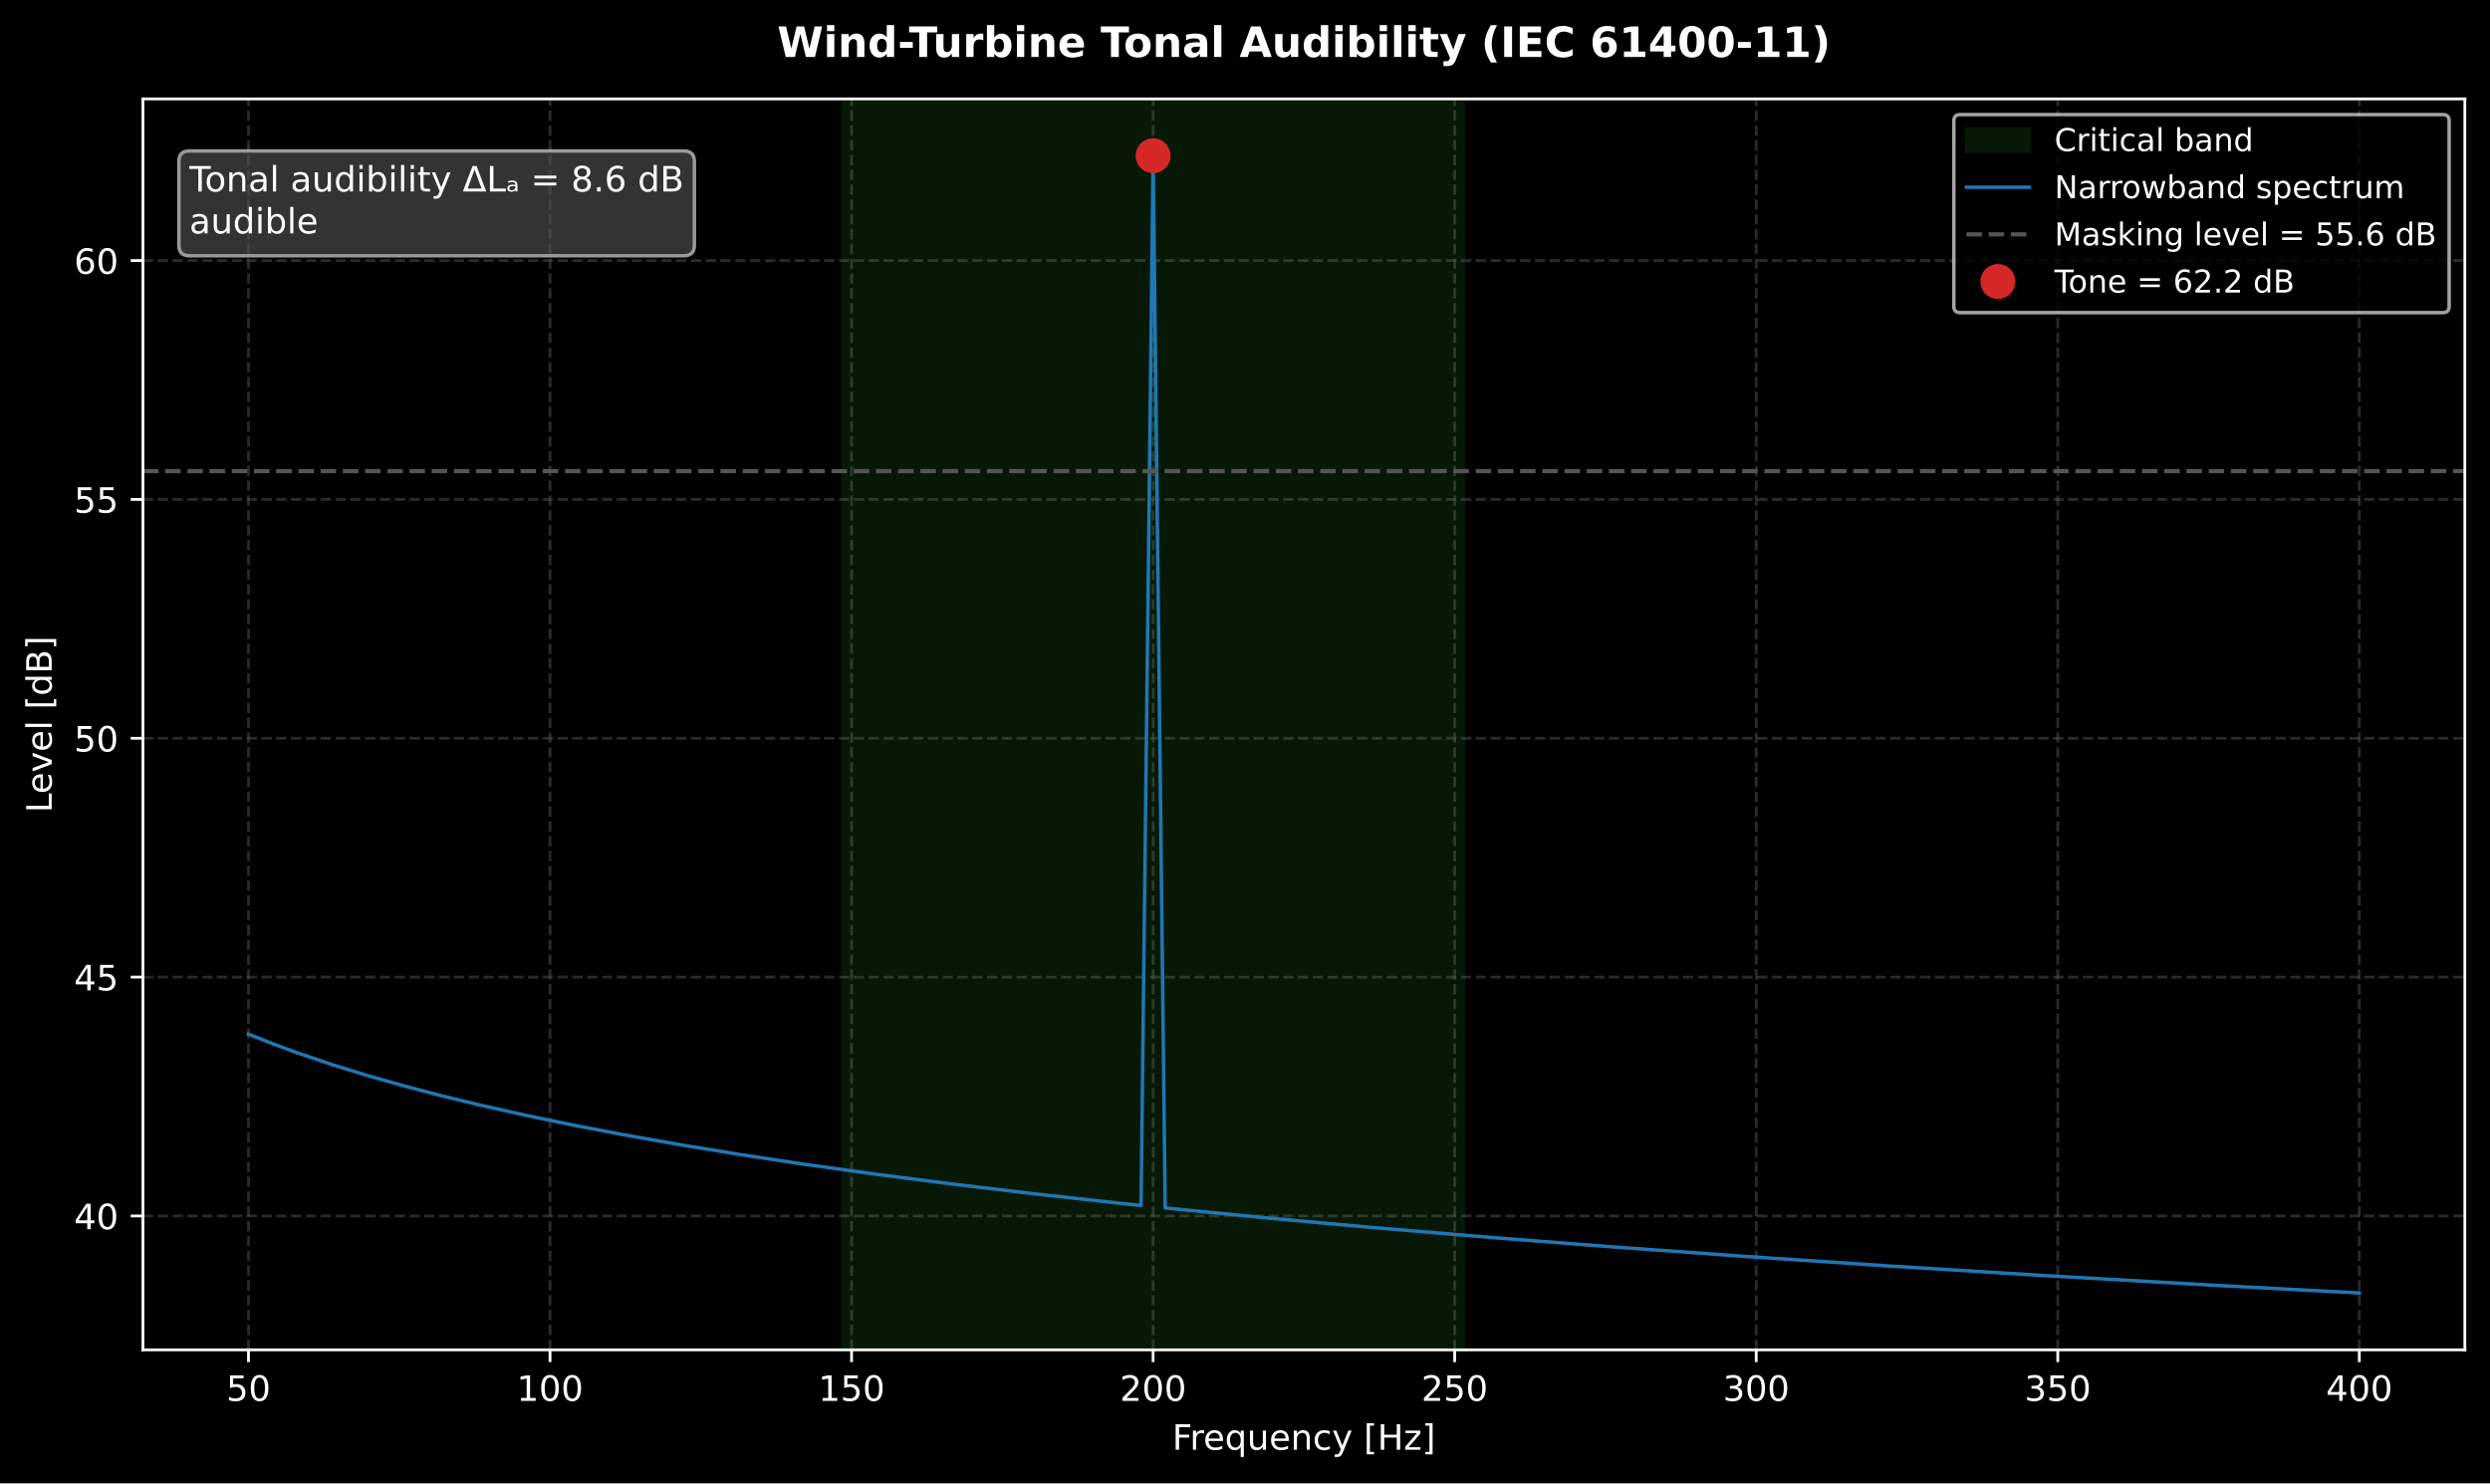
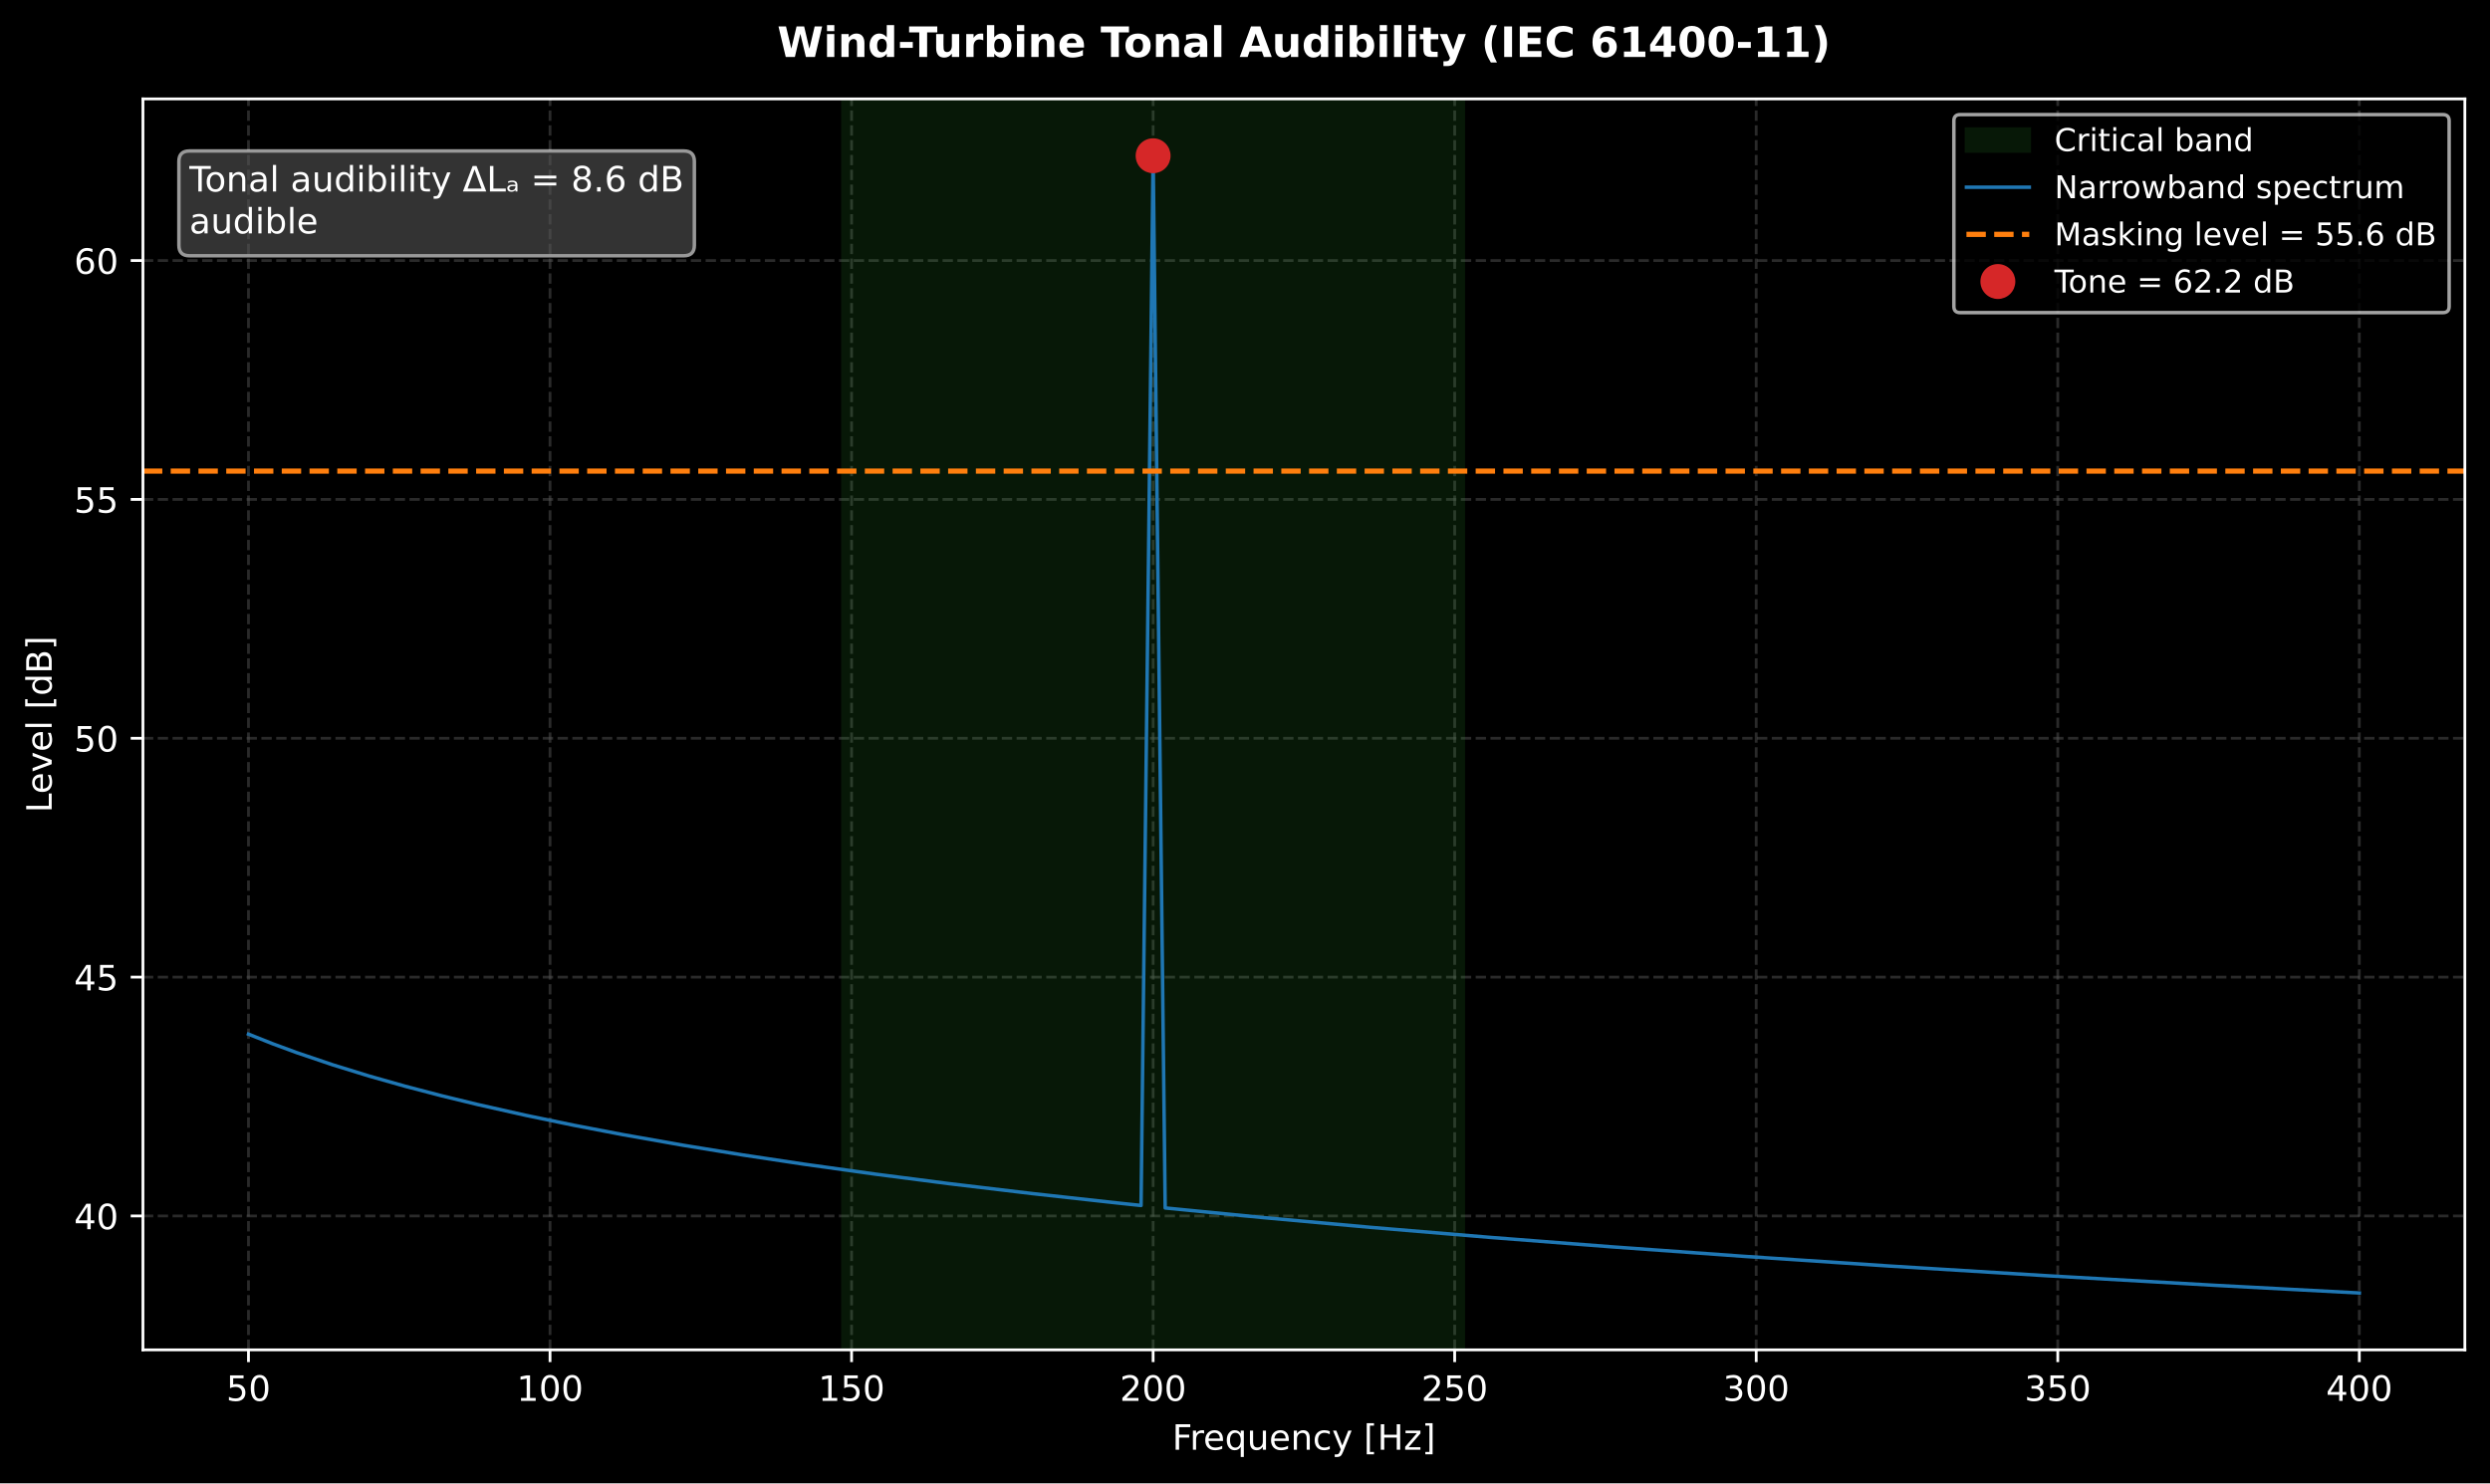
<svg xmlns="http://www.w3.org/2000/svg" xmlns:xlink="http://www.w3.org/1999/xlink" width="712.963pt" height="424.717pt" viewBox="0 0 712.963 424.717" version="1.1">
  <defs>
    <style type="text/css">*{stroke-linejoin: round; stroke-linecap: butt}</style>
  </defs>
  <g id="figure_1">
    <g id="patch_1">
      <path d="M -0 424.717  L 712.963 424.717  L 712.963 0  L -0 0  z " />
    </g>
    <g id="axes_1">
      <g id="patch_2">
        <path d="M 40.926 386.516  L 705.763 386.516  L 705.763 28.318  L 40.926 28.318  z " />
      </g>
      <g id="matplotlib.axis_1">
        <g id="xtick_1">
          <g id="line2d_1">
            <path d="M 71.146 386.516  L 71.146 28.318  " clip-path="url(#p34e9268f4e)" style="fill: none; stroke-dasharray: 2.96,1.28; stroke-dashoffset: 0; stroke: #555555; stroke-opacity: 0.5; stroke-width: 0.8" />
          </g>
          <g id="line2d_2">
            <defs>
              <path id="m8d14ee1197" d="M 0 0  L 0 3.5  " style="stroke: #ffffff; stroke-width: 0.8" />
            </defs>
            <g>
              <use xlink:href="#m8d14ee1197" x="71.146" y="386.516" style="fill: #ffffff; stroke: #ffffff; stroke-width: 0.8" />
            </g>
          </g>
          <g id="text_1">
            <text style="font-size: 10px; font-family: 'DejaVu Sans', 'Bitstream Vera Sans', 'Computer Modern Sans Serif', 'Lucida Grande', 'Verdana', 'Geneva', 'Lucid', 'Arial', 'Helvetica', 'Avant Garde', sans-serif; text-anchor: middle; fill: #ffffff" x="71.146" y="401.113" transform="rotate(-0 71.14567 401.1134)">50</text>
          </g>
        </g>
        <g id="xtick_2">
          <g id="line2d_3">
            <path d="M 157.488 386.516  L 157.488 28.318  " clip-path="url(#p34e9268f4e)" style="fill: none; stroke-dasharray: 2.96,1.28; stroke-dashoffset: 0; stroke: #555555; stroke-opacity: 0.5; stroke-width: 0.8" />
          </g>
          <g id="line2d_4">
            <g>
              <use xlink:href="#m8d14ee1197" x="157.488" y="386.516" style="fill: #ffffff; stroke: #ffffff; stroke-width: 0.8" />
            </g>
          </g>
          <g id="text_2">
            <text style="font-size: 10px; font-family: 'DejaVu Sans', 'Bitstream Vera Sans', 'Computer Modern Sans Serif', 'Lucida Grande', 'Verdana', 'Geneva', 'Lucid', 'Arial', 'Helvetica', 'Avant Garde', sans-serif; text-anchor: middle; fill: #ffffff" x="157.488" y="401.113" transform="rotate(-0 157.4882 401.1134)">100</text>
          </g>
        </g>
        <g id="xtick_3">
          <g id="line2d_5">
            <path d="M 243.831 386.516  L 243.831 28.318  " clip-path="url(#p34e9268f4e)" style="fill: none; stroke-dasharray: 2.96,1.28; stroke-dashoffset: 0; stroke: #555555; stroke-opacity: 0.5; stroke-width: 0.8" />
          </g>
          <g id="line2d_6">
            <g>
              <use xlink:href="#m8d14ee1197" x="243.831" y="386.516" style="fill: #ffffff; stroke: #ffffff; stroke-width: 0.8" />
            </g>
          </g>
          <g id="text_3">
            <text style="font-size: 10px; font-family: 'DejaVu Sans', 'Bitstream Vera Sans', 'Computer Modern Sans Serif', 'Lucida Grande', 'Verdana', 'Geneva', 'Lucid', 'Arial', 'Helvetica', 'Avant Garde', sans-serif; text-anchor: middle; fill: #ffffff" x="243.831" y="401.113" transform="rotate(-0 243.8308 401.1134)">150</text>
          </g>
        </g>
        <g id="xtick_4">
          <g id="line2d_7">
            <path d="M 330.173 386.516  L 330.173 28.318  " clip-path="url(#p34e9268f4e)" style="fill: none; stroke-dasharray: 2.96,1.28; stroke-dashoffset: 0; stroke: #555555; stroke-opacity: 0.5; stroke-width: 0.8" />
          </g>
          <g id="line2d_8">
            <g>
              <use xlink:href="#m8d14ee1197" x="330.173" y="386.516" style="fill: #ffffff; stroke: #ffffff; stroke-width: 0.8" />
            </g>
          </g>
          <g id="text_4">
            <text style="font-size: 10px; font-family: 'DejaVu Sans', 'Bitstream Vera Sans', 'Computer Modern Sans Serif', 'Lucida Grande', 'Verdana', 'Geneva', 'Lucid', 'Arial', 'Helvetica', 'Avant Garde', sans-serif; text-anchor: middle; fill: #ffffff" x="330.173" y="401.113" transform="rotate(-0 330.1733 401.1134)">200</text>
          </g>
        </g>
        <g id="xtick_5">
          <g id="line2d_9">
            <path d="M 416.516 386.516  L 416.516 28.318  " clip-path="url(#p34e9268f4e)" style="fill: none; stroke-dasharray: 2.96,1.28; stroke-dashoffset: 0; stroke: #555555; stroke-opacity: 0.5; stroke-width: 0.8" />
          </g>
          <g id="line2d_10">
            <g>
              <use xlink:href="#m8d14ee1197" x="416.516" y="386.516" style="fill: #ffffff; stroke: #ffffff; stroke-width: 0.8" />
            </g>
          </g>
          <g id="text_5">
            <text style="font-size: 10px; font-family: 'DejaVu Sans', 'Bitstream Vera Sans', 'Computer Modern Sans Serif', 'Lucida Grande', 'Verdana', 'Geneva', 'Lucid', 'Arial', 'Helvetica', 'Avant Garde', sans-serif; text-anchor: middle; fill: #ffffff" x="416.516" y="401.113" transform="rotate(-0 416.5159 401.1134)">250</text>
          </g>
        </g>
        <g id="xtick_6">
          <g id="line2d_11">
            <path d="M 502.858 386.516  L 502.858 28.318  " clip-path="url(#p34e9268f4e)" style="fill: none; stroke-dasharray: 2.96,1.28; stroke-dashoffset: 0; stroke: #555555; stroke-opacity: 0.5; stroke-width: 0.8" />
          </g>
          <g id="line2d_12">
            <g>
              <use xlink:href="#m8d14ee1197" x="502.858" y="386.516" style="fill: #ffffff; stroke: #ffffff; stroke-width: 0.8" />
            </g>
          </g>
          <g id="text_6">
            <text style="font-size: 10px; font-family: 'DejaVu Sans', 'Bitstream Vera Sans', 'Computer Modern Sans Serif', 'Lucida Grande', 'Verdana', 'Geneva', 'Lucid', 'Arial', 'Helvetica', 'Avant Garde', sans-serif; text-anchor: middle; fill: #ffffff" x="502.858" y="401.113" transform="rotate(-0 502.8584 401.1134)">300</text>
          </g>
        </g>
        <g id="xtick_7">
          <g id="line2d_13">
            <path d="M 589.201 386.516  L 589.201 28.318  " clip-path="url(#p34e9268f4e)" style="fill: none; stroke-dasharray: 2.96,1.28; stroke-dashoffset: 0; stroke: #555555; stroke-opacity: 0.5; stroke-width: 0.8" />
          </g>
          <g id="line2d_14">
            <g>
              <use xlink:href="#m8d14ee1197" x="589.201" y="386.516" style="fill: #ffffff; stroke: #ffffff; stroke-width: 0.8" />
            </g>
          </g>
          <g id="text_7">
            <text style="font-size: 10px; font-family: 'DejaVu Sans', 'Bitstream Vera Sans', 'Computer Modern Sans Serif', 'Lucida Grande', 'Verdana', 'Geneva', 'Lucid', 'Arial', 'Helvetica', 'Avant Garde', sans-serif; text-anchor: middle; fill: #ffffff" x="589.201" y="401.113" transform="rotate(-0 589.201 401.1134)">350</text>
          </g>
        </g>
        <g id="xtick_8">
          <g id="line2d_15">
            <path d="M 675.544 386.516  L 675.544 28.318  " clip-path="url(#p34e9268f4e)" style="fill: none; stroke-dasharray: 2.96,1.28; stroke-dashoffset: 0; stroke: #555555; stroke-opacity: 0.5; stroke-width: 0.8" />
          </g>
          <g id="line2d_16">
            <g>
              <use xlink:href="#m8d14ee1197" x="675.544" y="386.516" style="fill: #ffffff; stroke: #ffffff; stroke-width: 0.8" />
            </g>
          </g>
          <g id="text_8">
            <text style="font-size: 10px; font-family: 'DejaVu Sans', 'Bitstream Vera Sans', 'Computer Modern Sans Serif', 'Lucida Grande', 'Verdana', 'Geneva', 'Lucid', 'Arial', 'Helvetica', 'Avant Garde', sans-serif; text-anchor: middle; fill: #ffffff" x="675.544" y="401.113" transform="rotate(-0 675.5435 401.1134)">400</text>
          </g>
        </g>
        <g id="text_9">
          <text style="font-size: 10px; font-family: 'DejaVu Sans', 'Bitstream Vera Sans', 'Computer Modern Sans Serif', 'Lucida Grande', 'Verdana', 'Geneva', 'Lucid', 'Arial', 'Helvetica', 'Avant Garde', sans-serif; text-anchor: middle; fill: #ffffff" x="373.345" y="415.114" transform="rotate(-0 373.3446 415.1142)">Frequency [Hz]</text>
        </g>
      </g>
      <g id="matplotlib.axis_2">
        <g id="ytick_1">
          <g id="line2d_17">
            <path d="M 40.926 348.179  L 705.763 348.179  " clip-path="url(#p34e9268f4e)" style="fill: none; stroke-dasharray: 2.96,1.28; stroke-dashoffset: 0; stroke: #555555; stroke-opacity: 0.5; stroke-width: 0.8" />
          </g>
          <g id="line2d_18">
            <defs>
              <path id="m5e07181663" d="M 0 0  L -3.5 0  " style="stroke: #ffffff; stroke-width: 0.8" />
            </defs>
            <g>
              <use xlink:href="#m5e07181663" x="40.926" y="348.179" style="fill: #ffffff; stroke: #ffffff; stroke-width: 0.8" />
            </g>
          </g>
          <g id="text_10">
            <text style="font-size: 10px; font-family: 'DejaVu Sans', 'Bitstream Vera Sans', 'Computer Modern Sans Serif', 'Lucida Grande', 'Verdana', 'Geneva', 'Lucid', 'Arial', 'Helvetica', 'Avant Garde', sans-serif; text-anchor: end; fill: #ffffff" x="33.926" y="351.978" transform="rotate(-0 33.92578 351.9781)">40</text>
          </g>
        </g>
        <g id="ytick_2">
          <g id="line2d_19">
            <path d="M 40.926 279.787  L 705.763 279.787  " clip-path="url(#p34e9268f4e)" style="fill: none; stroke-dasharray: 2.96,1.28; stroke-dashoffset: 0; stroke: #555555; stroke-opacity: 0.5; stroke-width: 0.8" />
          </g>
          <g id="line2d_20">
            <g>
              <use xlink:href="#m5e07181663" x="40.926" y="279.787" style="fill: #ffffff; stroke: #ffffff; stroke-width: 0.8" />
            </g>
          </g>
          <g id="text_11">
            <text style="font-size: 10px; font-family: 'DejaVu Sans', 'Bitstream Vera Sans', 'Computer Modern Sans Serif', 'Lucida Grande', 'Verdana', 'Geneva', 'Lucid', 'Arial', 'Helvetica', 'Avant Garde', sans-serif; text-anchor: end; fill: #ffffff" x="33.926" y="283.585" transform="rotate(-0 33.92578 283.5853)">45</text>
          </g>
        </g>
        <g id="ytick_3">
          <g id="line2d_21">
            <path d="M 40.926 211.394  L 705.763 211.394  " clip-path="url(#p34e9268f4e)" style="fill: none; stroke-dasharray: 2.96,1.28; stroke-dashoffset: 0; stroke: #555555; stroke-opacity: 0.5; stroke-width: 0.8" />
          </g>
          <g id="line2d_22">
            <g>
              <use xlink:href="#m5e07181663" x="40.926" y="211.394" style="fill: #ffffff; stroke: #ffffff; stroke-width: 0.8" />
            </g>
          </g>
          <g id="text_12">
            <text style="font-size: 10px; font-family: 'DejaVu Sans', 'Bitstream Vera Sans', 'Computer Modern Sans Serif', 'Lucida Grande', 'Verdana', 'Geneva', 'Lucid', 'Arial', 'Helvetica', 'Avant Garde', sans-serif; text-anchor: end; fill: #ffffff" x="33.926" y="215.193" transform="rotate(-0 33.92578 215.1925)">50</text>
          </g>
        </g>
        <g id="ytick_4">
          <g id="line2d_23">
            <path d="M 40.926 143.001  L 705.763 143.001  " clip-path="url(#p34e9268f4e)" style="fill: none; stroke-dasharray: 2.96,1.28; stroke-dashoffset: 0; stroke: #555555; stroke-opacity: 0.5; stroke-width: 0.8" />
          </g>
          <g id="line2d_24">
            <g>
              <use xlink:href="#m5e07181663" x="40.926" y="143.001" style="fill: #ffffff; stroke: #ffffff; stroke-width: 0.8" />
            </g>
          </g>
          <g id="text_13">
            <text style="font-size: 10px; font-family: 'DejaVu Sans', 'Bitstream Vera Sans', 'Computer Modern Sans Serif', 'Lucida Grande', 'Verdana', 'Geneva', 'Lucid', 'Arial', 'Helvetica', 'Avant Garde', sans-serif; text-anchor: end; fill: #ffffff" x="33.926" y="146.8" transform="rotate(-0 33.92578 146.7998)">55</text>
          </g>
        </g>
        <g id="ytick_5">
          <g id="line2d_25">
            <path d="M 40.926 74.608  L 705.763 74.608  " clip-path="url(#p34e9268f4e)" style="fill: none; stroke-dasharray: 2.96,1.28; stroke-dashoffset: 0; stroke: #555555; stroke-opacity: 0.5; stroke-width: 0.8" />
          </g>
          <g id="line2d_26">
            <g>
              <use xlink:href="#m5e07181663" x="40.926" y="74.608" style="fill: #ffffff; stroke: #ffffff; stroke-width: 0.8" />
            </g>
          </g>
          <g id="text_14">
            <text style="font-size: 10px; font-family: 'DejaVu Sans', 'Bitstream Vera Sans', 'Computer Modern Sans Serif', 'Lucida Grande', 'Verdana', 'Geneva', 'Lucid', 'Arial', 'Helvetica', 'Avant Garde', sans-serif; text-anchor: end; fill: #ffffff" x="33.926" y="78.407" transform="rotate(-0 33.92578 78.40696)">60</text>
          </g>
        </g>
        <g id="text_15">
          <text style="font-size: 10px; font-family: 'DejaVu Sans', 'Bitstream Vera Sans', 'Computer Modern Sans Serif', 'Lucida Grande', 'Verdana', 'Geneva', 'Lucid', 'Arial', 'Helvetica', 'Avant Garde', sans-serif; text-anchor: middle; fill: #ffffff" x="14.798" y="207.417" transform="rotate(-90 14.79844 207.417)">Level [dB]</text>
        </g>
      </g>
      <g id="patch_3">
        <path d="M 241.35 386.516  L 418.997 386.516  L 418.997 28.318  L 241.35 28.318  z " clip-path="url(#p34e9268f4e)" style="fill: #2ca02c; opacity: 0.15; stroke: #2ca02c; stroke-linejoin: miter" />
      </g>
      <g id="line2d_27">
        <path d="M 71.146 296.116  L 78.053 298.859  L 84.96 301.406  L 95.322 304.915  L 105.683 308.109  L 116.044 311.04  L 126.405 313.749  L 136.766 316.266  L 150.581 319.367  L 164.396 322.22  L 178.21 324.862  L 195.479 327.91  L 212.747 330.718  L 230.016 333.321  L 250.738 336.212  L 271.46 338.887  L 295.636 341.773  L 319.812 344.442  L 326.72 345.17  L 330.173 44.6  L 333.627 345.883  L 361.257 348.6  L 392.34 351.428  L 426.877 354.327  L 461.414 357.008  L 499.405 359.742  L 540.849 362.503  L 585.747 365.27  L 634.099 368.029  L 675.544 370.234  L 675.544 370.234  " clip-path="url(#p34e9268f4e)" style="fill: none; stroke: #1f77b4; stroke-linecap: square" />
      </g>
      <g id="line2d_28">
-         <path d="M 40.926 134.891  L 705.763 134.891  " clip-path="url(#p34e9268f4e)" style="fill: none; stroke-dasharray: 4.44,1.92; stroke-dashoffset: 0; stroke: #555555; stroke-width: 1.2" />
+         <path d="M 40.926 134.891  L 705.763 134.891  " clip-path="url(#p34e9268f4e)" style="fill: none; stroke-dasharray: 5.55,2.4; stroke-dashoffset: 0; stroke: #ff7f0e; stroke-width: 1.5" />
      </g>
      <g id="line2d_29">
        <defs>
          <path id="mdf1c090fbf" d="M 0 4.5  C 1.193 4.5 2.338 4.026 3.182 3.182  C 4.026 2.338 4.5 1.193 4.5 0  C 4.5 -1.193 4.026 -2.338 3.182 -3.182  C 2.338 -4.026 1.193 -4.5 0 -4.5  C -1.193 -4.5 -2.338 -4.026 -3.182 -3.182  C -4.026 -2.338 -4.5 -1.193 -4.5 0  C -4.5 1.193 -4.026 2.338 -3.182 3.182  C -2.338 4.026 -1.193 4.5 0 4.5  z " style="stroke: #d62728" />
        </defs>
        <g clip-path="url(#p34e9268f4e)">
          <use xlink:href="#mdf1c090fbf" x="330.173" y="44.6" style="fill: #d62728; stroke: #d62728" />
        </g>
      </g>
      <g id="patch_4">
        <path d="M 40.926 386.516  L 40.926 28.318  " style="fill: none; stroke: #ffffff; stroke-width: 0.8; stroke-linejoin: miter; stroke-linecap: square" />
      </g>
      <g id="patch_5">
        <path d="M 705.763 386.516  L 705.763 28.318  " style="fill: none; stroke: #ffffff; stroke-width: 0.8; stroke-linejoin: miter; stroke-linecap: square" />
      </g>
      <g id="patch_6">
        <path d="M 40.926 386.516  L 705.763 386.516  " style="fill: none; stroke: #ffffff; stroke-width: 0.8; stroke-linejoin: miter; stroke-linecap: square" />
      </g>
      <g id="patch_7">
        <path d="M 40.926 28.318  L 705.763 28.318  " style="fill: none; stroke: #ffffff; stroke-width: 0.8; stroke-linejoin: miter; stroke-linecap: square" />
      </g>
      <g id="text_16">
        <g id="patch_8">
          <path d="M 54.223 73.233  L 195.819 73.233  Q 198.819 73.233 198.819 70.233  L 198.819 46.228  Q 198.819 43.228 195.819 43.228  L 54.223 43.228  Q 51.223 43.228 51.223 46.228  L 51.223 70.233  Q 51.223 73.233 54.223 73.233  z " style="fill: #555555; opacity: 0.6; stroke: #ffffff; stroke-linejoin: miter" />
        </g>
        <text style="font-size: 10px; font-family: 'DejaVu Sans', 'Bitstream Vera Sans', 'Computer Modern Sans Serif', 'Lucida Grande', 'Verdana', 'Geneva', 'Lucid', 'Arial', 'Helvetica', 'Avant Garde', sans-serif; fill: #ffffff" transform="translate(54.22253 54.82742)">Tonal audibility ΔLₐ = 8.6 dB</text>
        <text style="font-size: 10px; font-family: 'DejaVu Sans', 'Bitstream Vera Sans', 'Computer Modern Sans Serif', 'Lucida Grande', 'Verdana', 'Geneva', 'Lucid', 'Arial', 'Helvetica', 'Avant Garde', sans-serif; fill: #ffffff" transform="translate(54.22253 66.83016)">audible</text>
      </g>
      <g id="text_17">
        <text style="font-weight: 700; font-size: 12px; font-family: 'DejaVu Sans', 'Bitstream Vera Sans', 'Computer Modern Sans Serif', 'Lucida Grande', 'Verdana', 'Geneva', 'Lucid', 'Arial', 'Helvetica', 'Avant Garde', sans-serif; text-anchor: middle; fill: #ffffff" x="373.345" y="16.318" transform="rotate(-0 373.3446 16.31812)">Wind-Turbine Tonal Audibility (IEC 61400-11)</text>
      </g>
      <g id="legend_1">
        <g id="patch_9">
          <path d="M 561.252 89.521  L 699.463 89.521  Q 701.263 89.521 701.263 87.721  L 701.263 34.618  Q 701.263 32.818 699.463 32.818  L 561.252 32.818  Q 559.452 32.818 559.452 34.618  L 559.452 87.721  Q 559.452 89.521 561.252 89.521  z " style="opacity: 0.8; stroke: #cccccc; stroke-linejoin: miter" />
        </g>
        <g id="patch_10">
          <path d="M 563.052 43.257  L 581.052 43.257  L 581.052 36.957  L 563.052 36.957  z " style="fill: #2ca02c; opacity: 0.15; stroke: #2ca02c; stroke-linejoin: miter" />
        </g>
        <g id="text_18">
          <text style="font-size: 9px; font-family: 'DejaVu Sans', 'Bitstream Vera Sans', 'Computer Modern Sans Serif', 'Lucida Grande', 'Verdana', 'Geneva', 'Lucid', 'Arial', 'Helvetica', 'Avant Garde', sans-serif; text-anchor: start; fill: #ffffff" x="588.252" y="43.257" transform="rotate(-0 588.2516 43.25672)">Critical band</text>
        </g>
        <g id="line2d_30">
          <path d="M 563.052 53.607  L 572.052 53.607  L 581.052 53.607  " style="fill: none; stroke: #1f77b4; stroke-linecap: square" />
        </g>
        <g id="text_19">
          <text style="font-size: 9px; font-family: 'DejaVu Sans', 'Bitstream Vera Sans', 'Computer Modern Sans Serif', 'Lucida Grande', 'Verdana', 'Geneva', 'Lucid', 'Arial', 'Helvetica', 'Avant Garde', sans-serif; text-anchor: start; fill: #ffffff" x="588.252" y="56.757" transform="rotate(-0 588.2516 56.75742)">Narrowband spectrum</text>
        </g>
        <g id="line2d_31">
-           <path d="M 563.052 67.108  L 572.052 67.108  L 581.052 67.108  " style="fill: none; stroke-dasharray: 4.44,1.92; stroke-dashoffset: 0; stroke: #555555; stroke-width: 1.2" />
+           <path d="M 563.052 67.108  L 572.052 67.108  L 581.052 67.108  " style="fill: none; stroke-dasharray: 5.55,2.4; stroke-dashoffset: 0; stroke: #ff7f0e; stroke-width: 1.5" />
        </g>
        <g id="text_20">
          <text style="font-size: 9px; font-family: 'DejaVu Sans', 'Bitstream Vera Sans', 'Computer Modern Sans Serif', 'Lucida Grande', 'Verdana', 'Geneva', 'Lucid', 'Arial', 'Helvetica', 'Avant Garde', sans-serif; text-anchor: start; fill: #ffffff" x="588.252" y="70.258" transform="rotate(-0 588.2516 70.25813)">Masking level = 55.6 dB</text>
        </g>
        <g id="line2d_32">
          <g>
            <use xlink:href="#mdf1c090fbf" x="572.052" y="80.609" style="fill: #d62728; stroke: #d62728" />
          </g>
        </g>
        <g id="text_21">
          <text style="font-size: 9px; font-family: 'DejaVu Sans', 'Bitstream Vera Sans', 'Computer Modern Sans Serif', 'Lucida Grande', 'Verdana', 'Geneva', 'Lucid', 'Arial', 'Helvetica', 'Avant Garde', sans-serif; text-anchor: start; fill: #ffffff" x="588.252" y="83.759" transform="rotate(-0 588.2516 83.75883)">Tone = 62.2 dB</text>
        </g>
      </g>
    </g>
  </g>
  <defs>
    <clipPath id="p34e9268f4e">
      <rect x="40.926" y="28.318" width="664.838" height="358.198" />
    </clipPath>
  </defs>
</svg>
